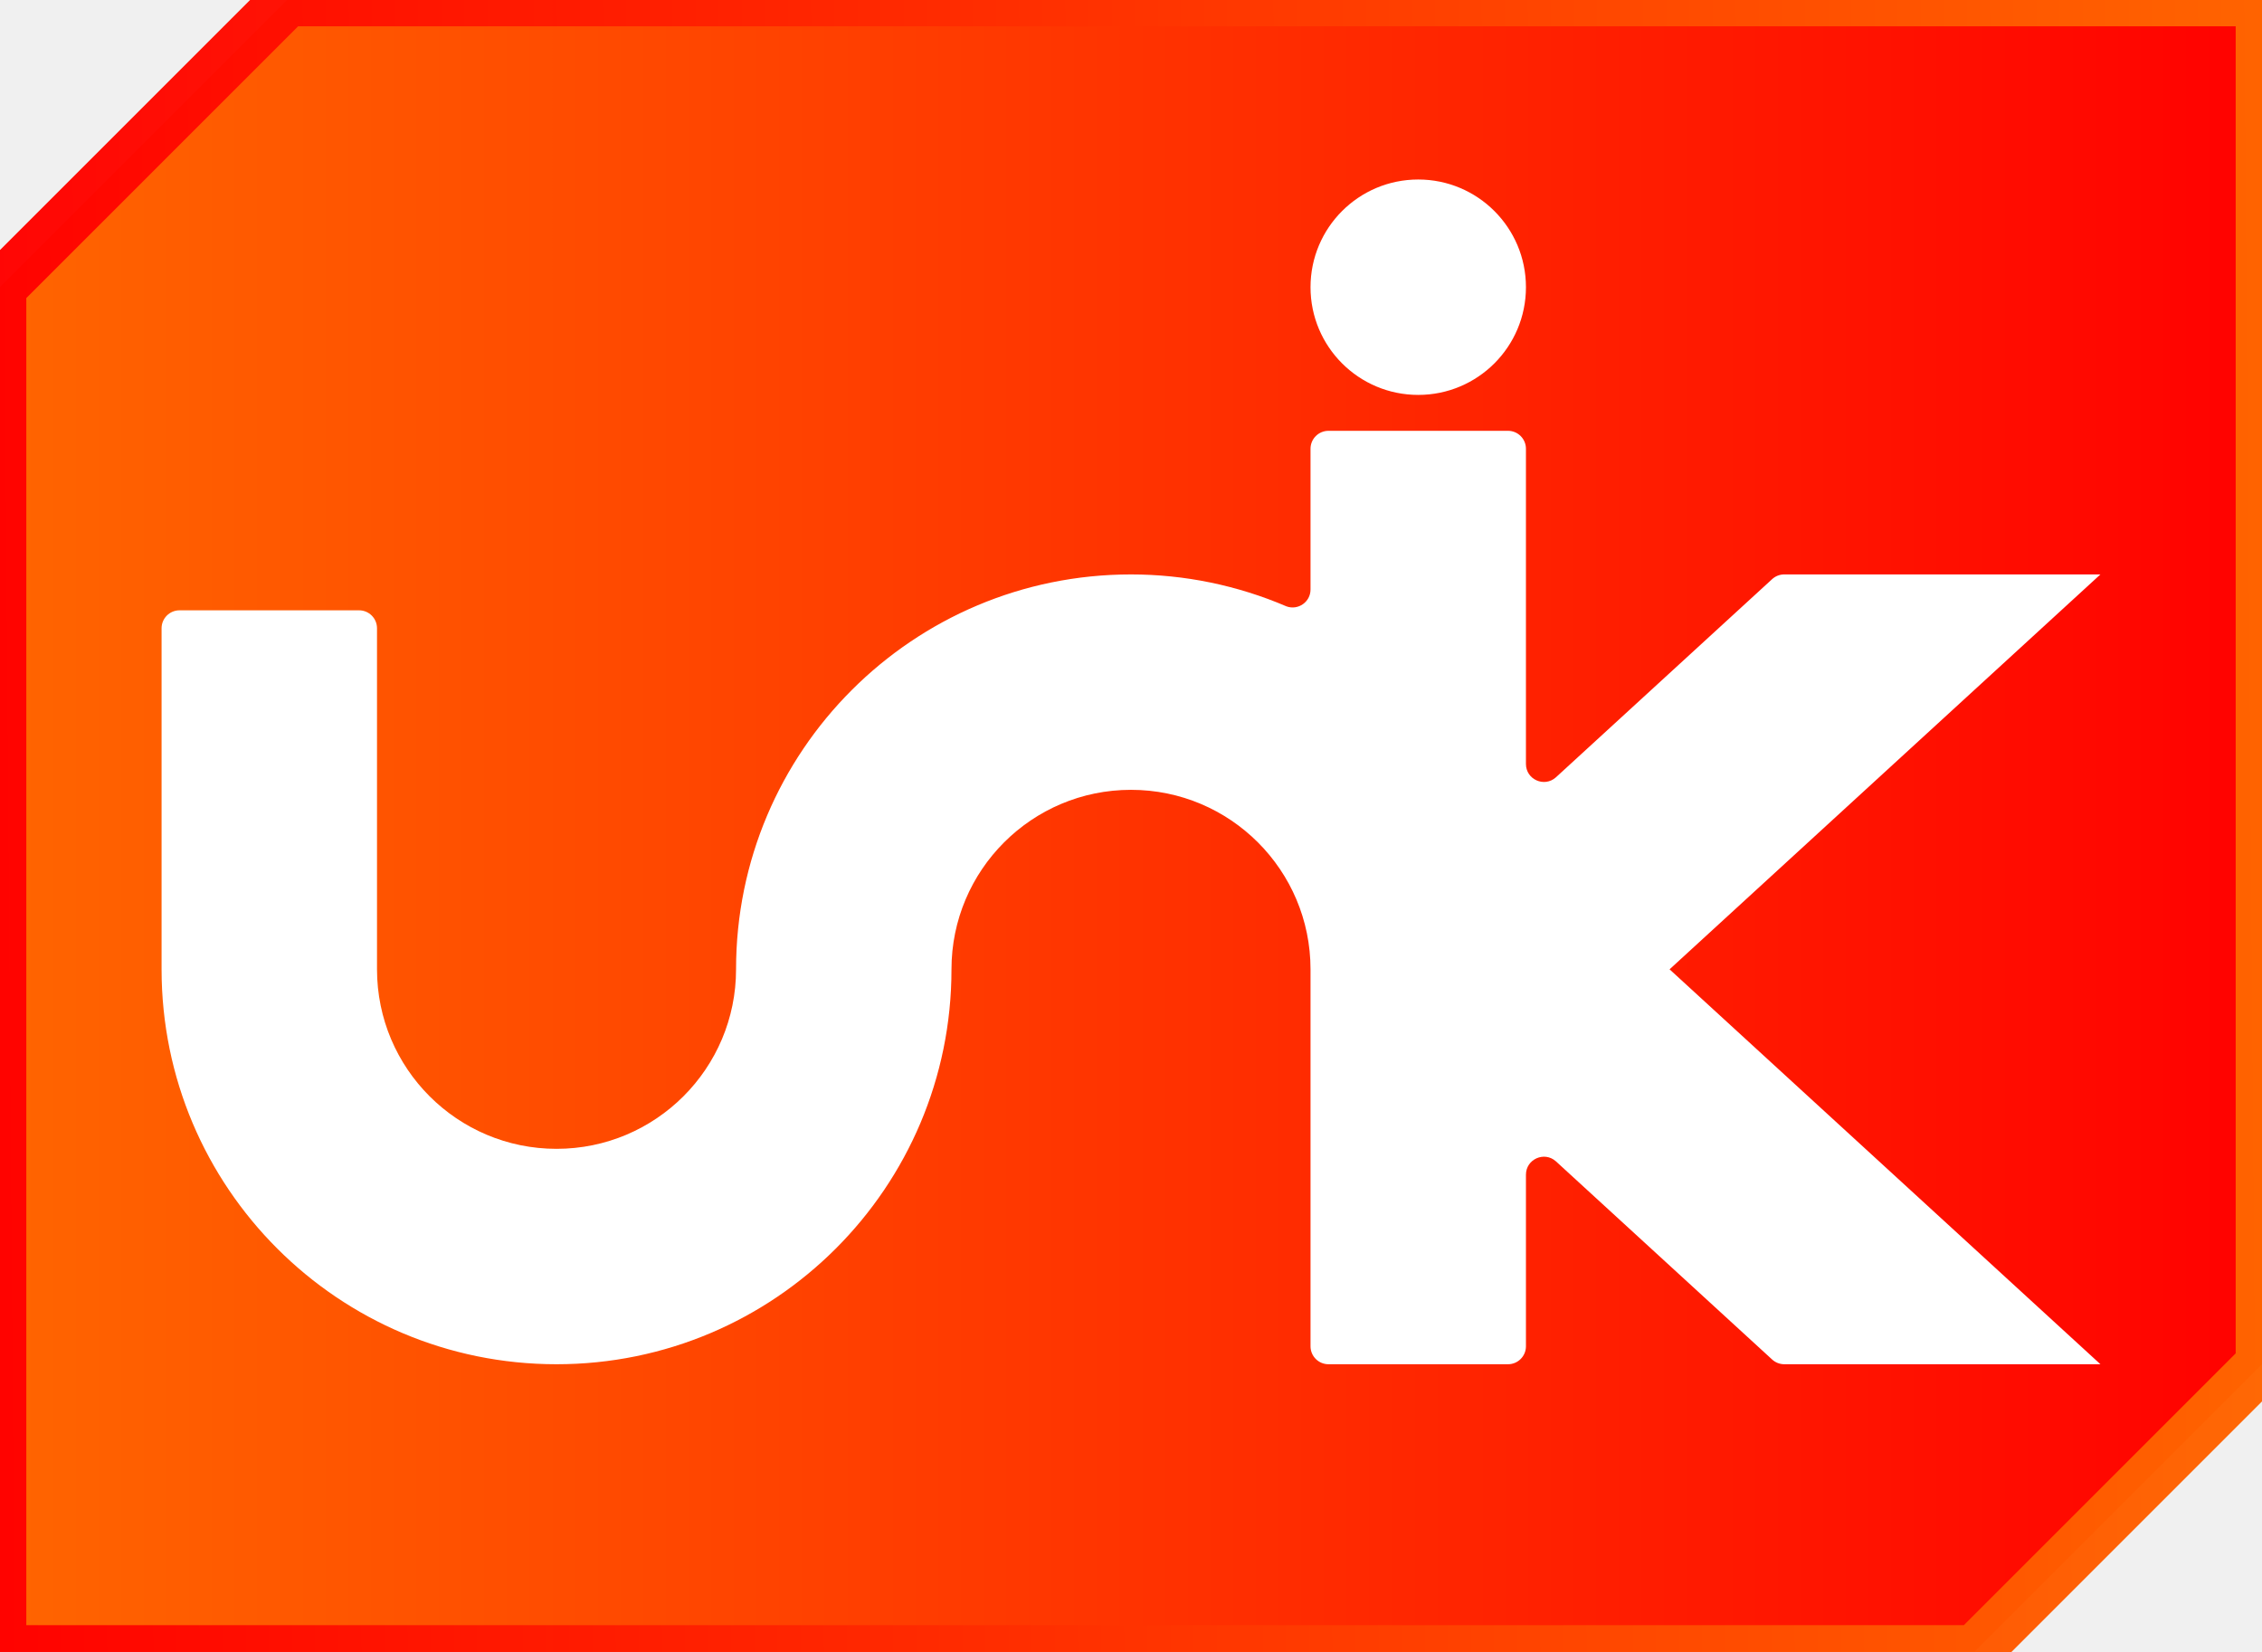
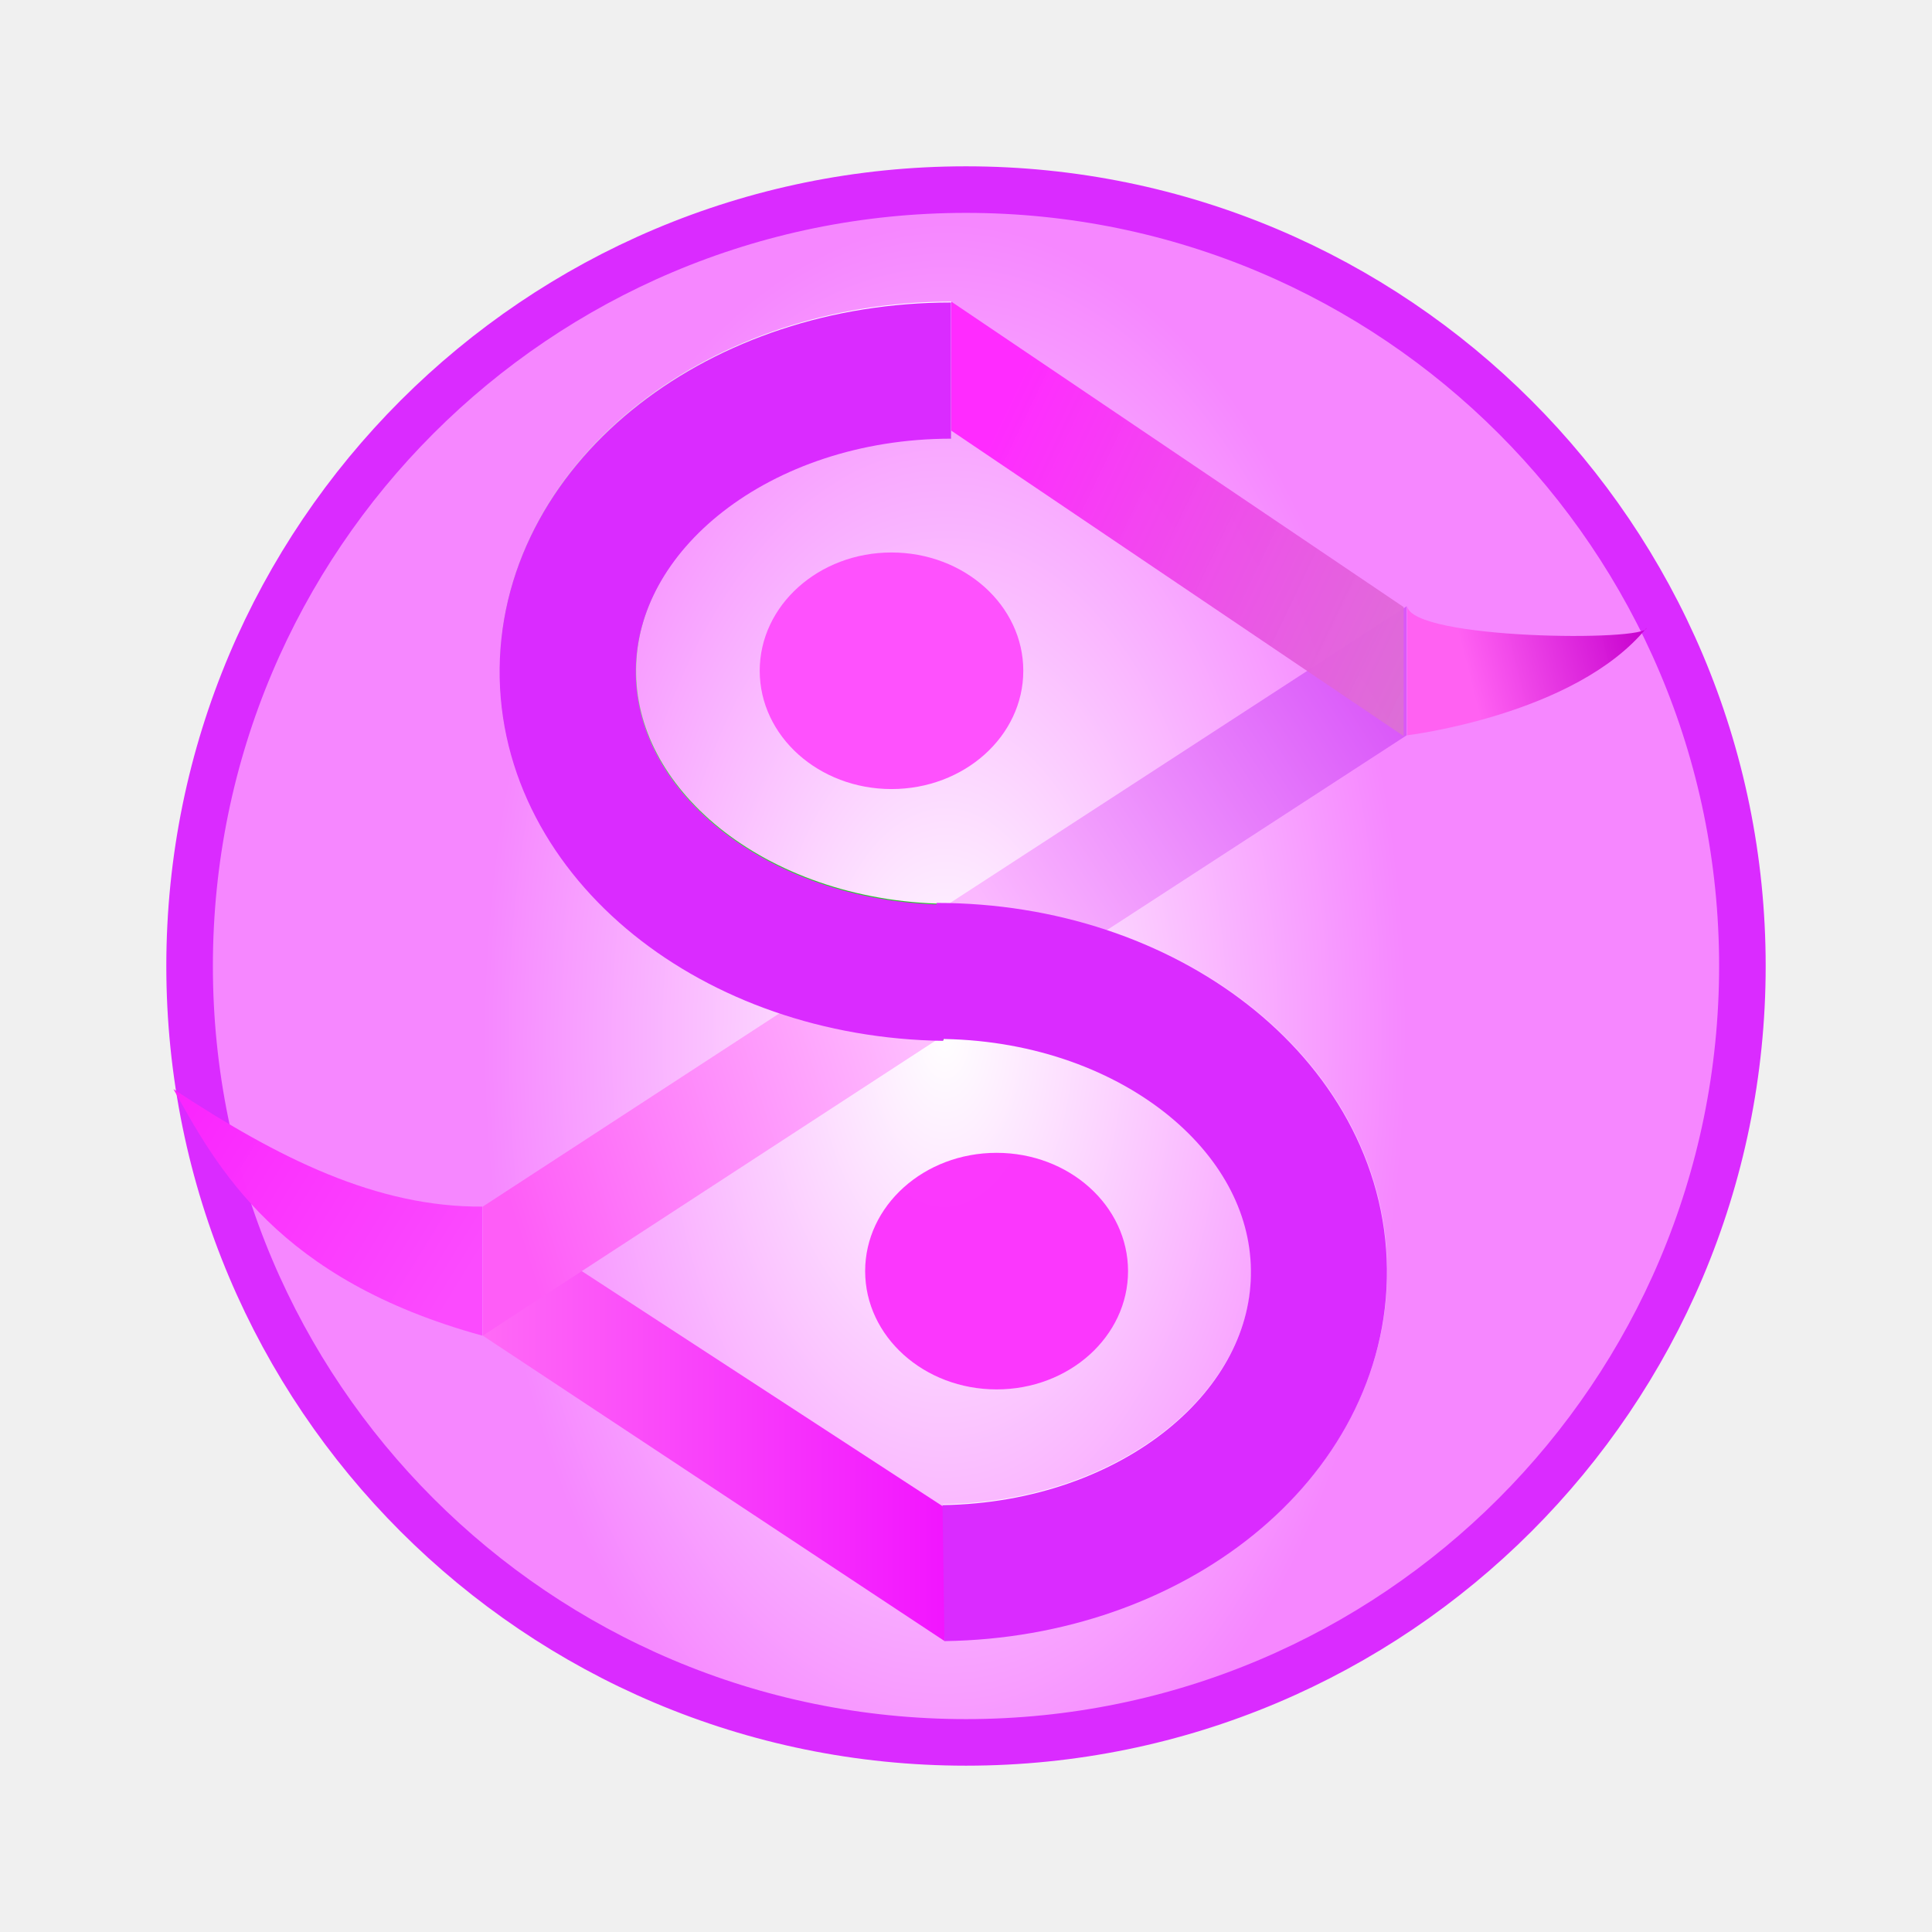
- <svg xmlns="http://www.w3.org/2000/svg" xmlns:xlink="http://www.w3.org/1999/xlink" width="1260" height="920" viewBox="0 0 333.375 243.417" version="1.1" id="svg8">
+ <svg xmlns="http://www.w3.org/2000/svg" xmlns:xlink="http://www.w3.org/1999/xlink" width="920" height="920" viewBox="0 0 243.417 243.417" version="1.1" id="svg8">
  <defs id="defs2">
-     <linearGradient id="linearGradient6030">
-       <stop style="stop-color:#ff0000;stop-opacity:1" offset="0" id="stop6032" />
-       <stop style="stop-color:#ff6600;stop-opacity:1" offset="1" id="stop6034" />
+     <linearGradient id="linearGradient4488">
+       <stop style="stop-color:#ffffff;stop-opacity:1;" offset="0" id="stop4490" />
+       <stop style="stop-color:#f687ff;stop-opacity:1" offset="1" id="stop4492" />
    </linearGradient>
-     <linearGradient id="fondo-9">
-       <stop id="stop4500" offset="0" style="stop-color:#ff6600;stop-opacity:1" />
-       <stop id="stop4502" offset="1" style="stop-color:#ff0000;stop-opacity:1" />
+     <linearGradient id="linearGradient4480">
+       <stop style="stop-color:#fa24fe;stop-opacity:1" offset="0" id="stop4482" />
+       <stop style="stop-color:#fb4bfe;stop-opacity:0.993" offset="1" id="stop4484" />
    </linearGradient>
-     <linearGradient xlink:href="#fondo-9" id="linearGradient5946" x1="-3.876" y1="121.708" x2="337.251" y2="121.708" gradientUnits="userSpaceOnUse" />
-     <linearGradient xlink:href="#linearGradient6030" id="linearGradient6022" x1="-3.876" y1="121.708" x2="337.344" y2="119.063" gradientUnits="userSpaceOnUse" />
+     <linearGradient id="linearGradient4472">
+       <stop style="stop-color:#fe5df7;stop-opacity:1" offset="0" id="stop4474" />
+       <stop style="stop-color:#fec7ff;stop-opacity:1" offset="1" id="stop4476" />
+     </linearGradient>
+     <linearGradient id="linearGradient4464">
+       <stop style="stop-color:#ff6af6;stop-opacity:1" offset="0" id="stop4466" />
+       <stop style="stop-color:#f215ff;stop-opacity:1" offset="1" id="stop4468" />
+     </linearGradient>
+     <linearGradient id="linearGradient4456">
+       <stop style="stop-color:#c700cf;stop-opacity:1" offset="0" id="stop4458" />
+       <stop style="stop-color:#ff61f2;stop-opacity:0.992" offset="1" id="stop4460" />
+     </linearGradient>
+     <linearGradient id="linearGradient4448">
+       <stop style="stop-color:#fbb8ff;stop-opacity:1" offset="0" id="stop4450" />
+       <stop style="stop-color:#da58f9;stop-opacity:1" offset="1" id="stop4452" />
+     </linearGradient>
+     <linearGradient id="linearGradient4432">
+       <stop style="stop-color:#ff2bff;stop-opacity:1" offset="0" id="stop4434" />
+       <stop style="stop-color:#dc70d4;stop-opacity:0.957" offset="1" id="stop4436" />
+     </linearGradient>
+     <linearGradient id="linearGradient4309">
+       <stop style="stop-color:#fffffe;stop-opacity:1;" offset="0" id="stop4311" />
+       <stop style="stop-color:#fffffe;stop-opacity:0;" offset="1" id="stop4313" />
+     </linearGradient>
+     <linearGradient id="linearGradient4301">
+       <stop style="stop-color:#00b700;stop-opacity:1" offset="0" id="stop4303" />
+       <stop style="stop-color:#fef8ff;stop-opacity:1" offset="1" id="stop4305" />
+     </linearGradient>
+     <linearGradient xlink:href="#linearGradient4301" id="linearGradient4307" x1="-130.404" y1="-93.818" x2="-37.374" y2="-93.818" gradientUnits="userSpaceOnUse" />
+     <linearGradient xlink:href="#linearGradient4309" id="linearGradient4317" x1="-206.032" y1="148.803" x2="-113.025" y2="148.803" gradientUnits="userSpaceOnUse" />
+     <linearGradient xlink:href="#linearGradient4432" id="linearGradient4438" x1="122.245" y1="64.748" x2="179.239" y2="92.12" gradientUnits="userSpaceOnUse" />
+     <linearGradient xlink:href="#linearGradient4448" id="linearGradient4454" x1="132.303" y1="122.764" x2="179.623" y2="92.018" gradientUnits="userSpaceOnUse" />
+     <linearGradient xlink:href="#linearGradient4456" id="linearGradient4462" x1="-78.487" y1="-209.846" x2="-84.203" y2="-187.353" gradientUnits="userSpaceOnUse" />
+     <linearGradient xlink:href="#linearGradient4464" id="linearGradient4470" x1="60.824" y1="179.391" x2="119.05" y2="179.391" gradientUnits="userSpaceOnUse" />
+     <linearGradient xlink:href="#linearGradient4472" id="linearGradient4478" x1="60.824" y1="141.184" x2="118.853" y2="122.558" gradientUnits="userSpaceOnUse" />
+     <linearGradient xlink:href="#linearGradient4480" id="linearGradient4486" x1="21.854" y1="137.22" x2="59.641" y2="160.608" gradientUnits="userSpaceOnUse" />
+     <radialGradient xlink:href="#linearGradient4488" id="radialGradient4494" cx="119.051" cy="130.346" fx="119.051" fy="130.346" r="102.235" gradientUnits="userSpaceOnUse" gradientTransform="matrix(0.569087,0.00223952,-0.00393526,0.9999923,51.81333,-0.2656068)" />
  </defs>
-   <g id="layer2" transform="translate(-87.31254,-21.16669)" style="display:inline" />
+   <g id="layer6" style="display:none">
+     <rect transform="translate(0,-4.8000001e-5)" style="display:inline;opacity:1;fill:#008b00;fill-opacity:1;stroke:none;stroke-width:60;stroke-linejoin:miter;stroke-miterlimit:4;stroke-dasharray:none;stroke-opacity:1" id="rect4259" width="211.667" height="211.667" x="15.875" y="15.875" ry="56.124" />
+   </g>
+   <g id="layer7" style="display:inline">
+     <circle style="opacity:1;fill:url(#radialGradient4494);fill-opacity:1;stroke:#da2bff;stroke-width:5.867;stroke-linejoin:miter;stroke-miterlimit:4;stroke-dasharray:none;stroke-opacity:1" id="path4412" cx="121.708" cy="121.708" r="97.82" />
+   </g>
+   <g id="layer5" style="display:inline">
+     <g transform="translate(-2.391469,0.6229834)" style="display:inline" id="g4325">
+       <path transform="matrix(0,-1,-1,0,0,0)" style="opacity:1;fill:none;fill-opacity:1;stroke:url(#linearGradient4307);stroke-width:17.161;stroke-linejoin:miter;stroke-miterlimit:4;stroke-dasharray:none;stroke-opacity:1" id="path4230" d="m -45.954,-122.257 a 37.938,48.299 0 0 1 -37.596,48.297 37.938,48.299 0 0 1 -38.274,-47.426" />
+       <path transform="matrix(0,-1,1,0,0,0)" d="m -121.594,120.431 a 37.938,48.174 0 0 1 -37.596,48.172 37.938,48.174 0 0 1 -38.274,-47.303" id="path4180" style="opacity:1;fill:none;fill-opacity:1;stroke:url(#linearGradient4317);stroke-width:17.138;stroke-linejoin:miter;stroke-miterlimit:4;stroke-dasharray:none;stroke-opacity:1" />
+     </g>
+   </g>
+   <g id="layer2" transform="translate(-87.31254,-21.16669)" style="display:inline">
+     <g transform="translate(84.92107,21.78967)" style="display:inline" id="g4329">
+       <path style="fill:url(#linearGradient4454);fill-opacity:1;fill-rule:evenodd;stroke:none;stroke-width:0.265px;stroke-linecap:butt;stroke-linejoin:miter;stroke-opacity:1" d="m 179.623,92.018 0,-16.258 -58.378,37.934 0,16.258 z" id="path4234" />
+       <path transform="matrix(0,-1,-1,0,0,0)" style="opacity:1;fill:url(#linearGradient4462);fill-opacity:1;stroke:none;stroke-width:60;stroke-linejoin:miter;stroke-miterlimit:4;stroke-dasharray:none;stroke-opacity:1" d="m -78.487,-209.846 c -1.739,-0.017 -1.499,29.459 2.727,30.163 l -5e-6,0 -16.258,0 -5e-6,0 c 0,0 2.537,-21.186 13.531,-30.163 z" id="rect4236" />
+       <path id="path4238" d="m 179.239,75.863 0,16.258 -56.995,-38.486 0,-16.258 z" style="fill:url(#linearGradient4438);fill-opacity:1;fill-rule:evenodd;stroke:none;stroke-width:0.265px;stroke-linecap:butt;stroke-linejoin:miter;stroke-opacity:1" />
+     </g>
+   </g>
  <g id="layer3" style="display:inline" transform="translate(0,-4.8446655e-5)">
-     <path id="path855" d="M 3.6941406e-6,42.333 42.333,-6.0736547e-5 l 291.042,4e-5 V 201.083 l -42.333,42.333 -291.042,4e-5 z" style="display:inline;fill:url(#linearGradient5946);fill-opacity:1;stroke:url(#linearGradient6022);stroke-width:7.752;stroke-linecap:butt;stroke-miterlimit:4;stroke-dasharray:none;stroke-dashoffset:0;stroke-opacity:0.982;paint-order:normal" />
+     <ellipse style="opacity:1;fill:#fb34fd;fill-opacity:0.977;stroke:none;stroke-width:7.752;stroke-miterlimit:4;stroke-dasharray:none;stroke-opacity:1" id="path4176" cx="-160.151" cy="125.563" transform="matrix(0,-1,1,0,0,0)" rx="14.903" ry="16.561" />
+     <path style="fill:url(#linearGradient4470);fill-opacity:1;fill-rule:evenodd;stroke:none;stroke-width:0.265px;stroke-linecap:butt;stroke-linejoin:miter;stroke-opacity:1" d="m 60.824,168.28 0,-16.257 58.227,37.934 -0.048,16.803 z" id="path4197" />
+     <path id="path4209" d="m 60.824,152.023 0,16.257 58.227,-37.934 0,-16.257 z" style="fill:url(#linearGradient4478);fill-opacity:1;fill-rule:evenodd;stroke:none;stroke-width:0.265px;stroke-linecap:butt;stroke-linejoin:miter;stroke-opacity:1" />
+     <ellipse cy="-112.323" cx="-84.512" id="circle4228" style="opacity:1;fill:#fe51fd;fill-opacity:1;stroke:none;stroke-width:7.752;stroke-miterlimit:4;stroke-dasharray:none;stroke-opacity:1" transform="matrix(0,-1,-1,0,0,0)" rx="14.903" ry="16.604" />
+     <path style="opacity:1;fill:url(#linearGradient4486);fill-opacity:1;stroke:none;stroke-width:60;stroke-linejoin:miter;stroke-miterlimit:4;stroke-dasharray:none;stroke-opacity:1" d="m 21.854,137.22 c 13.244,8.74 25.638,14.893 38.91,14.802 l 5e-6,0 0,16.257 -5e-6,10e-6 C 35.01,161.21 27.385,147.161 21.854,137.22 Z" id="rect4428" />
  </g>
  <g style="display:inline" id="g1049" transform="translate(0,-4.8446655e-5)" />
-   <g id="layer1" transform="translate(-87.31254,-32.41668)">
-     <path id="path857" d="m 296.333,58.875 c -8.768,0 -15.875,7.107 -15.875,15.875 0,8.768 7.107,15.875 15.875,15.875 8.768,0 15.875,-7.107 15.875,-15.875 0,-8.768 -7.107,-15.875 -15.875,-15.875 z M 283.104,95.917 c -1.461,0 -2.646,1.185 -2.646,2.646 v 20.747 c 0,1.842 -1.828,3.098 -3.532,2.487 -7.233,-3.101 -15.03,-4.712 -22.926,-4.713 -32.148,0 -58.208,26.061 -58.208,58.208 0,14.613 -11.846,26.458 -26.458,26.458 -14.613,0 -26.458,-11.846 -26.458,-26.458 v -50.271 c 0,-1.461 -1.185,-2.646 -2.646,-2.646 h -26.458 c -1.461,0 -2.646,1.185 -2.646,2.646 v 50.271 c 1e-5,32.148 26.061,58.208 58.208,58.208 32.148,0 58.208,-26.061 58.208,-58.208 0,-14.613 11.846,-26.458 26.458,-26.458 14.613,0 26.458,11.846 26.458,26.458 v 55.562 c 0,1.461 1.185,2.646 2.646,2.646 h 26.458 c 1.461,0 2.646,-1.185 2.646,-2.646 v -25.227 c 3e-5,-0.024 0,-0.043 0,-0.067 1.9e-4,-2.286 2.703,-3.496 4.409,-1.974 v -10e-4 l 31.874,29.218 c 0.488,0.447 1.126,0.696 1.788,0.696 h 46.596 l -63.5,-58.208 63.5,-58.208 h -46.596 c -0.662,2e-5 -1.3,0.248 -1.788,0.696 l -31.874,29.218 -0.003,0.002 c -1.705,1.52 -4.407,0.31 -4.407,-1.975 0,-0.003 0,-0.006 0,-0.009 V 98.562 c 0,-1.461 -1.185,-2.646 -2.646,-2.646 z" style="fill:#ffffff;fill-opacity:1;stroke:none;stroke-width:3.816;stroke-linecap:butt;stroke-miterlimit:4;stroke-dasharray:none;stroke-dashoffset:0;stroke-opacity:0.627;paint-order:normal" />
+   <g id="layer4" style="display:inline">
+     <g transform="translate(-2.429023,0.7359547)" style="display:inline" id="g4325-2">
+       <path transform="matrix(0,-1,-1,0,0,0)" style="opacity:1;fill:none;fill-opacity:1;stroke:#da2bff;stroke-width:17.161;stroke-linejoin:miter;stroke-miterlimit:4;stroke-dasharray:none;stroke-opacity:1" id="path4230-9" d="m -45.954,-122.257 a 37.938,48.299 0 0 1 -37.596,48.297 37.938,48.299 0 0 1 -38.274,-47.426" />
+       <path transform="matrix(0,-1,1,0,0,0)" d="m -121.594,120.431 a 37.938,48.174 0 0 1 -37.596,48.172 37.938,48.174 0 0 1 -38.274,-47.303" id="path4180-1" style="opacity:1;fill:none;fill-opacity:1;stroke:#da2bff;stroke-width:17.138;stroke-linejoin:miter;stroke-miterlimit:4;stroke-dasharray:none;stroke-opacity:1" />
+     </g>
  </g>
</svg>
